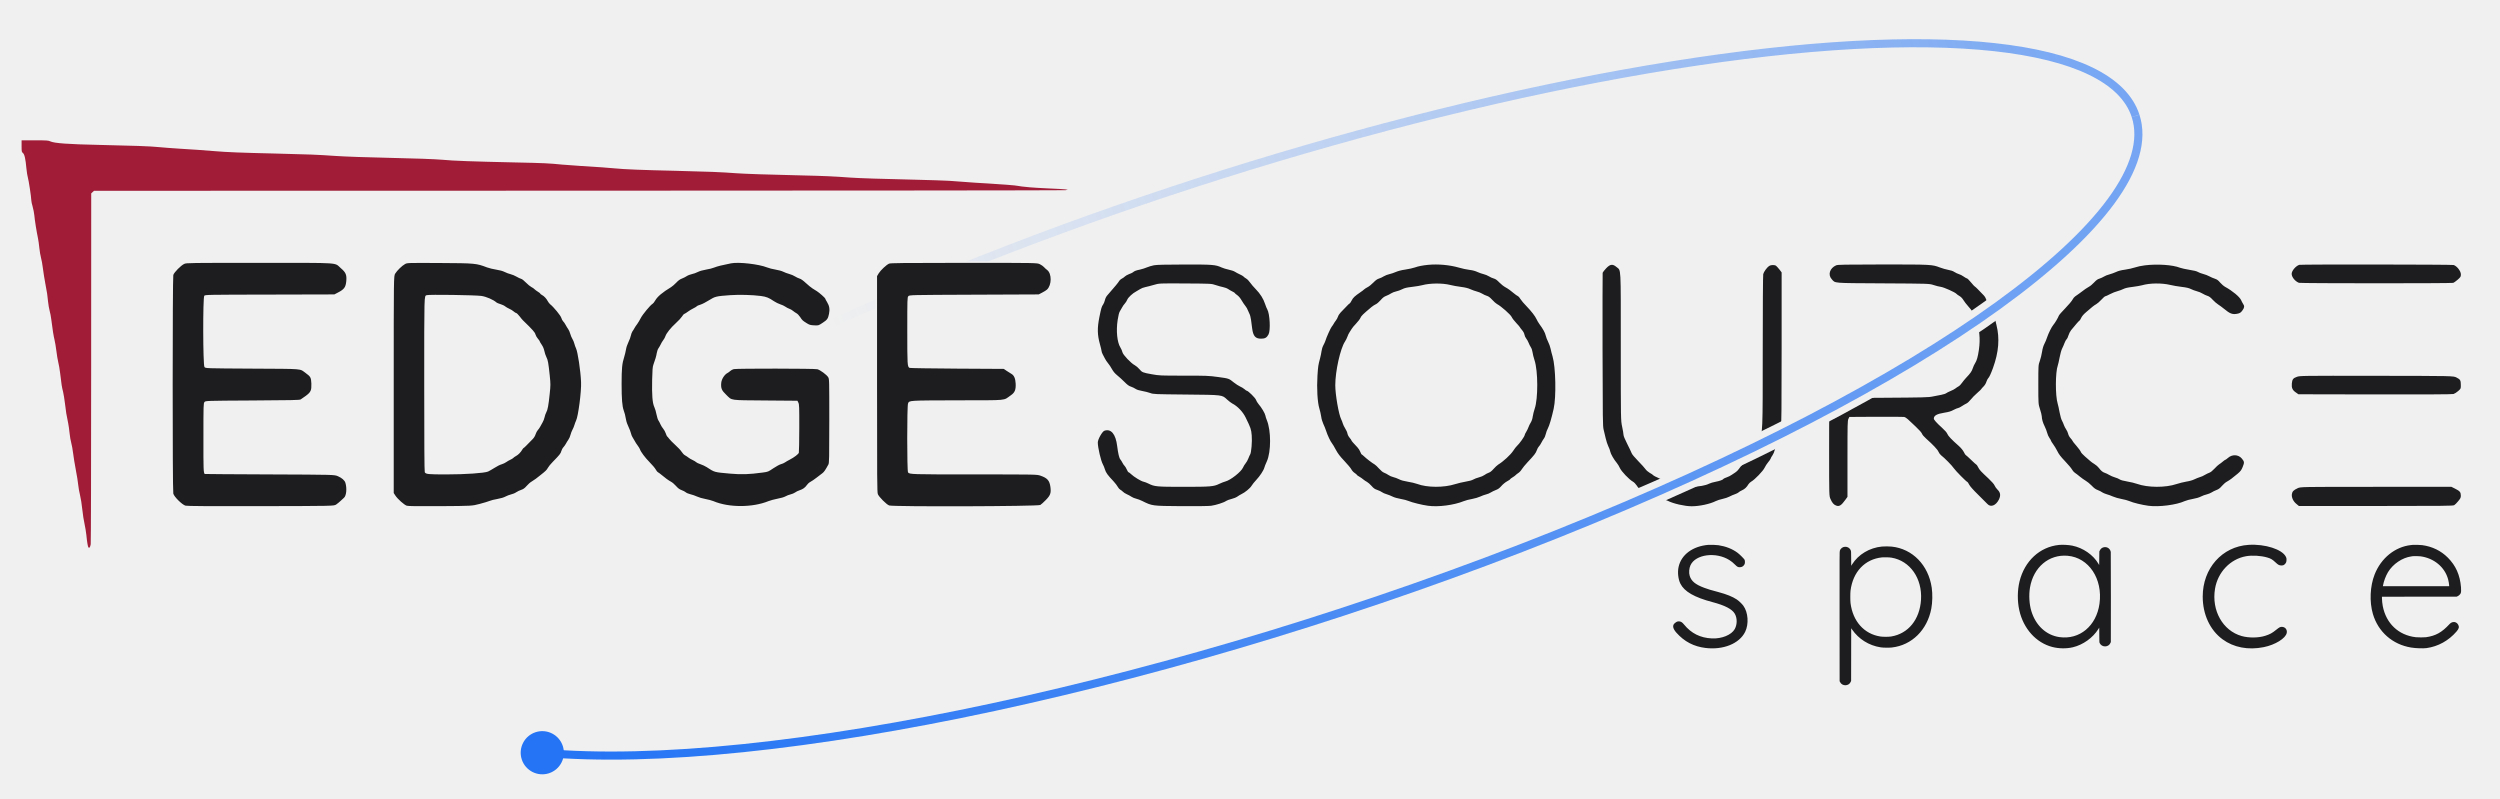
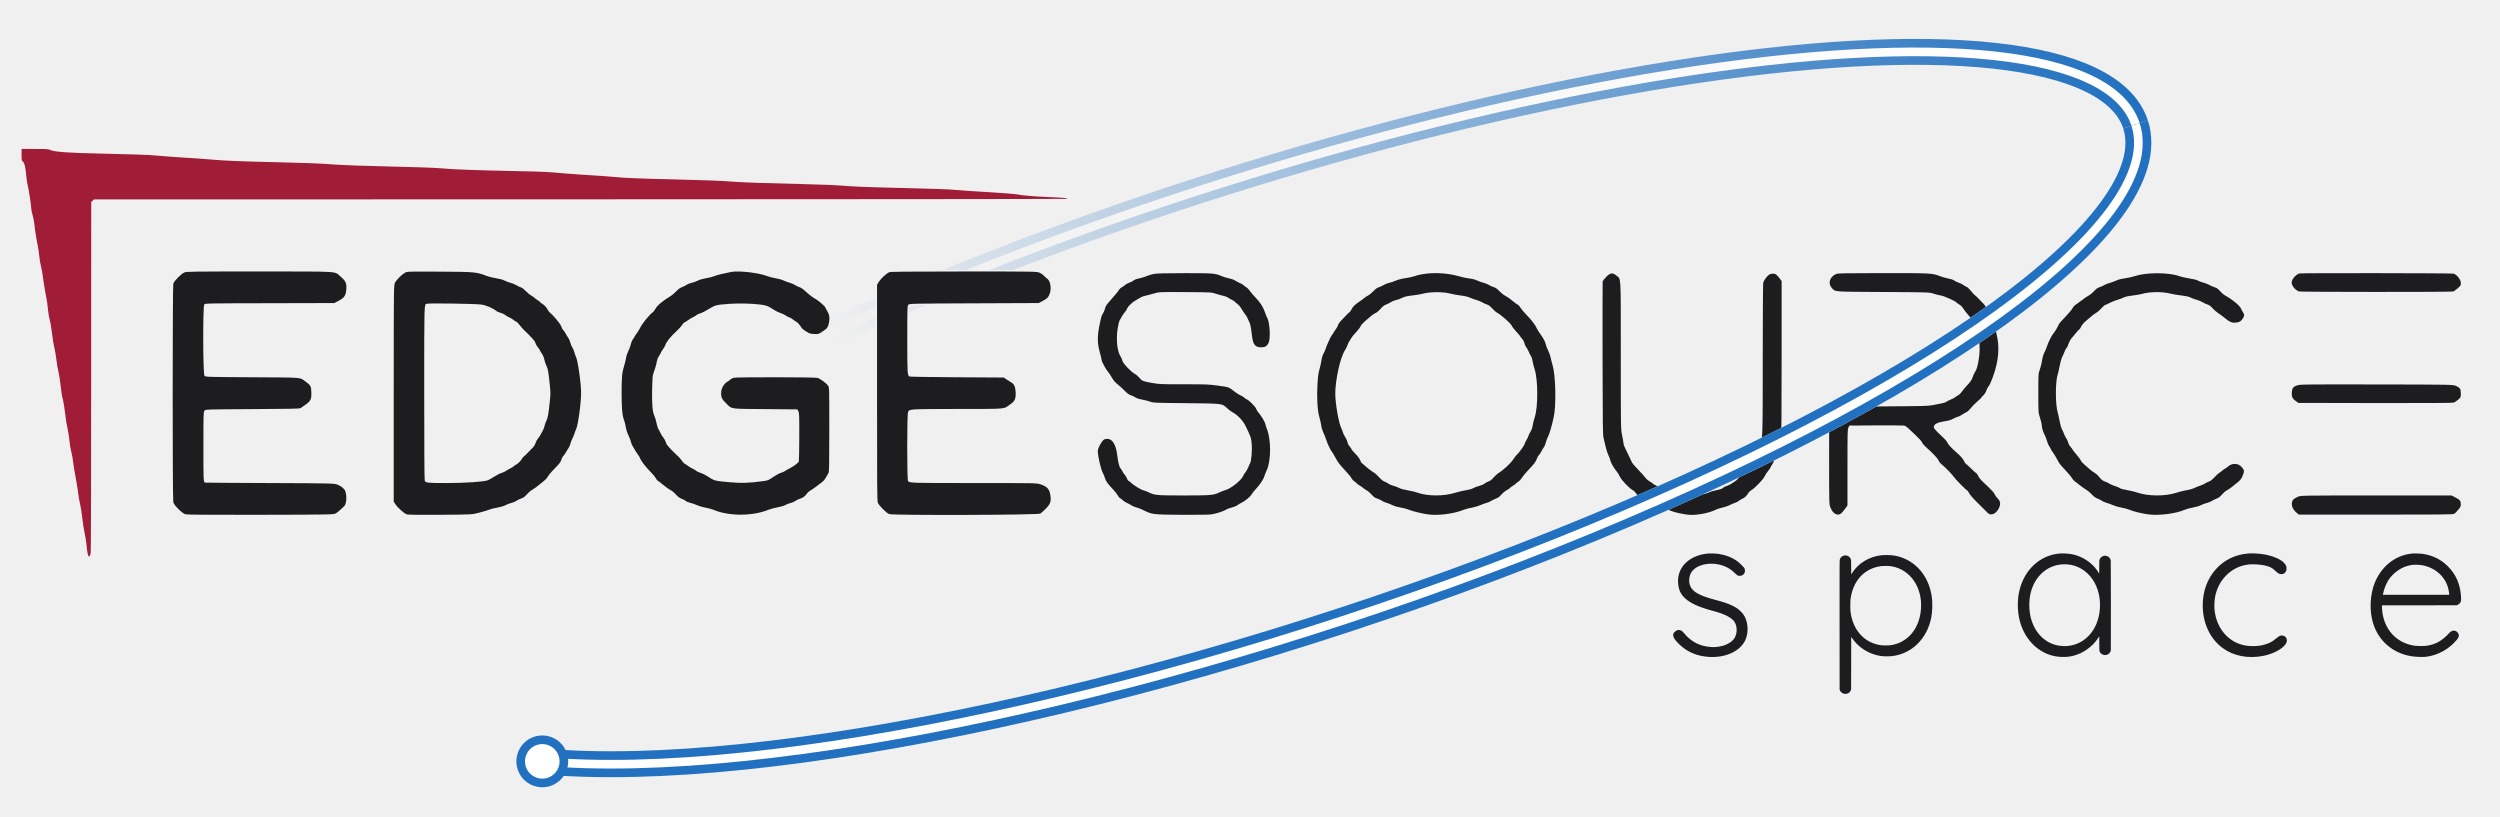
- <svg xmlns="http://www.w3.org/2000/svg" viewBox="-40 -260 4632 1480" role="img" aria-label="Edgesource Space">
+ <svg xmlns="http://www.w3.org/2000/svg" viewBox="-40 -276 4632 1512" role="img" aria-label="Edgesource Space">
  <defs>
    <path id="w" d="M3015 5791 c-63 -28 -190 -158 -204 -206 -15 -56 -16 -3988 0 -4050 15 -60 164 -207 226 -224 30 -8 423 -11 1395 -9 1354 3 1354 3 1396 30 22 15 58 44 80 65 21 21 51 47 64 59 46 37 59 177 27 280 -14 45 -66 90 -139 121 -65 28 -65 28 -1265 33 -660 3 -1201 6 -1202 8 -23 24 -25 84 -24 675 0 604 1 632 19 657 19 25 19 25 888 30 718 4 873 7 894 19 13 8 56 38 95 66 94 70 108 100 104 228 -5 112 -14 129 -105 195 -118 85 -15 76 -988 82 -869 5 -869 5 -888 30 -28 38 -31 1289 -3 1320 17 19 45 20 1214 22 l1196 3 65 34 c117 60 145 98 156 213 10 116 -8 160 -101 239 -128 109 40 98 -1505 99 -1293 0 -1357 -1 -1395 -19z M7104 5787 c-54 -29 -148 -120 -182 -177 -27 -45 -27 -45 -27 -2055 l0 -2010 30 -46 c42 -65 166 -175 212 -189 27 -8 203 -11 623 -8 585 4 585 4 726 41 78 20 161 46 185 56 24 11 89 27 144 36 66 12 117 27 150 45 28 15 75 33 105 40 30 6 73 24 95 40 22 15 64 35 92 44 41 14 63 30 100 72 25 30 67 67 92 81 25 15 60 38 78 52 18 14 55 44 84 66 97 76 120 98 140 137 11 21 52 72 92 112 127 130 146 154 157 198 7 24 24 57 40 73 15 17 35 45 45 64 9 19 30 51 45 73 15 21 34 62 40 91 7 28 23 70 35 92 13 22 30 63 38 91 8 28 22 64 30 80 40 77 101 545 93 714 -9 214 -62 562 -94 627 -11 21 -24 61 -31 88 -7 28 -23 66 -36 86 -13 20 -30 62 -39 93 -8 31 -25 71 -39 89 -13 18 -34 52 -47 77 -13 25 -33 55 -46 66 -12 12 -28 41 -34 65 -12 42 -142 201 -207 252 -13 11 -32 35 -43 55 -24 48 -69 96 -108 116 -18 9 -32 21 -32 26 0 5 -20 21 -44 35 -23 14 -52 35 -62 46 -10 12 -37 30 -59 41 -22 11 -67 48 -100 82 -36 37 -72 66 -90 70 -16 4 -55 22 -85 40 -30 18 -80 39 -110 46 -30 7 -80 25 -110 41 -36 18 -90 33 -155 43 -55 8 -132 27 -170 41 -203 77 -217 78 -880 82 -600 3 -600 3 -641 -20z m1416 -590 c92 -14 222 -70 280 -122 8 -7 41 -21 73 -30 31 -9 70 -27 86 -41 16 -13 50 -33 76 -44 27 -11 63 -34 82 -50 18 -17 40 -30 48 -30 8 0 34 -26 59 -57 24 -32 54 -67 65 -78 185 -179 222 -222 232 -261 6 -22 26 -58 45 -79 19 -21 34 -43 34 -49 0 -5 16 -33 36 -62 24 -34 41 -75 50 -118 7 -36 25 -87 38 -113 28 -54 37 -105 62 -344 16 -159 16 -175 -1 -335 -22 -216 -38 -301 -64 -345 -11 -20 -25 -59 -31 -89 -6 -29 -22 -73 -38 -98 -15 -24 -35 -61 -45 -81 -11 -20 -30 -48 -44 -62 -13 -15 -31 -48 -39 -74 -8 -29 -30 -65 -52 -88 -116 -120 -163 -167 -170 -167 -4 0 -16 -15 -26 -32 -27 -48 -76 -97 -117 -118 -19 -10 -41 -26 -48 -34 -8 -9 -33 -25 -57 -35 -24 -11 -58 -31 -76 -44 -18 -14 -56 -31 -85 -40 -29 -8 -89 -38 -133 -67 -45 -28 -97 -58 -117 -67 -70 -29 -422 -53 -774 -53 -337 0 -380 4 -399 41 -7 12 -10 581 -10 1630 0 1704 -2 1630 45 1650 33 15 903 2 1015 -14z M13145 5801 c-169 -34 -256 -55 -306 -76 -32 -14 -102 -32 -156 -40 -64 -11 -117 -26 -153 -44 -30 -16 -81 -34 -112 -40 -31 -7 -74 -23 -94 -37 -20 -14 -60 -34 -89 -45 -37 -14 -68 -36 -106 -77 -30 -31 -72 -68 -95 -82 -159 -96 -253 -175 -294 -247 -16 -29 -39 -57 -50 -63 -39 -21 -185 -197 -218 -263 -18 -36 -48 -86 -66 -111 -19 -24 -42 -59 -52 -78 -9 -18 -26 -45 -37 -59 -10 -15 -23 -49 -28 -75 -5 -27 -25 -82 -45 -122 -21 -42 -40 -100 -46 -140 -6 -37 -21 -98 -33 -137 -39 -119 -48 -213 -48 -500 0 -275 11 -412 39 -489 18 -48 28 -86 44 -175 6 -36 27 -95 46 -132 18 -37 38 -89 44 -116 6 -26 19 -59 29 -73 10 -14 28 -45 40 -68 12 -24 37 -63 56 -87 18 -25 37 -55 41 -67 15 -49 96 -157 182 -244 49 -49 99 -109 111 -132 12 -23 31 -47 44 -53 12 -7 40 -27 62 -46 67 -57 128 -101 175 -127 26 -13 68 -49 95 -80 37 -42 62 -61 104 -77 31 -11 66 -30 78 -41 12 -11 50 -27 84 -35 35 -8 90 -27 124 -43 34 -16 100 -36 153 -45 51 -9 118 -27 150 -40 283 -121 724 -121 1020 0 35 14 110 34 167 45 63 11 120 28 147 43 24 14 66 30 95 37 28 6 66 22 84 35 18 14 55 32 83 41 63 20 104 51 137 99 13 20 42 46 64 57 22 11 73 46 113 77 40 31 90 69 110 84 32 25 53 56 111 162 14 27 16 109 16 805 0 763 0 776 -20 810 -27 46 -149 136 -202 149 -52 14 -1490 15 -1547 2 -21 -5 -50 -20 -65 -34 -14 -14 -38 -31 -52 -38 -56 -29 -109 -113 -116 -182 -9 -101 8 -141 91 -220 115 -111 47 -101 726 -107 l595 -5 17 -35 c16 -32 18 -75 17 -470 -1 -239 -4 -445 -8 -458 -7 -26 -86 -86 -171 -130 -31 -15 -69 -38 -85 -49 -17 -12 -50 -27 -75 -33 -25 -6 -88 -41 -141 -76 -94 -64 -98 -66 -195 -79 -260 -35 -391 -39 -601 -21 -308 28 -287 22 -443 123 -27 17 -78 41 -114 53 -35 11 -70 28 -78 37 -7 9 -36 26 -64 39 -27 12 -63 33 -80 47 -16 13 -44 32 -62 41 -18 9 -46 38 -62 64 -16 26 -68 83 -117 126 -48 44 -100 96 -115 117 -15 20 -31 40 -37 43 -5 3 -17 29 -26 57 -10 28 -30 66 -46 84 -16 18 -39 55 -51 81 -11 27 -29 60 -39 74 -10 14 -26 63 -35 110 -8 47 -27 109 -41 139 -35 75 -46 219 -40 506 4 181 9 239 22 275 35 95 55 163 64 221 6 33 19 71 31 86 11 15 29 46 40 69 10 24 32 60 48 81 17 21 35 55 41 75 18 54 98 155 196 244 48 43 98 98 112 121 13 23 33 45 44 48 11 4 40 22 65 41 25 19 70 46 99 60 30 14 59 32 66 40 6 8 37 21 68 30 31 9 101 45 156 80 115 72 132 76 390 95 173 12 412 6 573 -15 103 -14 145 -31 244 -98 32 -21 84 -47 117 -57 32 -10 74 -29 92 -43 19 -14 51 -31 72 -38 21 -7 53 -25 70 -40 18 -15 46 -35 64 -44 18 -9 48 -40 68 -70 41 -62 45 -66 122 -114 51 -32 67 -36 138 -40 80 -4 80 -4 157 47 84 55 100 76 118 166 17 84 7 148 -35 216 -19 31 -35 61 -35 67 0 11 -110 109 -155 137 -18 11 -53 34 -80 50 -26 17 -83 62 -125 102 -52 48 -90 75 -117 82 -21 6 -59 24 -84 40 -24 16 -72 36 -106 45 -34 9 -83 27 -110 41 -28 14 -88 31 -144 40 -52 8 -123 26 -156 40 -152 61 -526 104 -668 76z M16072 5795 c-49 -22 -155 -121 -191 -179 l-31 -52 0 -2002 c0 -1768 1 -2006 15 -2038 22 -53 159 -190 209 -209 70 -26 2760 -18 2801 9 17 10 62 51 101 91 86 87 101 130 86 244 -17 118 -56 163 -182 207 -70 24 -70 24 -1229 24 -1182 0 -1199 1 -1227 38 -20 26 -20 1228 0 1276 24 58 -3 56 922 59 957 2 834 -10 984 94 73 50 94 103 88 218 -5 95 -30 151 -80 179 -18 10 -57 35 -87 55 l-53 36 -867 5 c-476 3 -872 9 -880 14 -39 25 -41 51 -41 690 0 589 1 615 19 637 19 24 19 24 1218 29 l1198 5 65 34 c36 18 76 43 88 55 90 82 92 298 3 364 -20 15 -46 39 -59 54 -12 14 -46 38 -74 52 -52 26 -52 26 -1407 26 -1151 -1 -1361 -3 -1389 -15z M20981 5765 c-41 -8 -99 -25 -131 -39 -31 -14 -89 -32 -129 -41 -73 -15 -104 -27 -131 -51 -8 -7 -40 -22 -71 -33 -31 -12 -65 -31 -75 -42 -11 -12 -36 -30 -57 -41 -21 -10 -46 -33 -55 -50 -15 -26 -67 -90 -220 -265 -16 -18 -34 -55 -40 -84 -7 -28 -21 -64 -32 -79 -29 -41 -36 -64 -71 -237 -40 -201 -38 -325 10 -498 17 -60 31 -119 31 -130 0 -12 10 -39 21 -60 12 -22 30 -58 42 -80 11 -22 36 -60 57 -85 21 -25 54 -74 73 -110 25 -45 55 -80 98 -115 34 -27 94 -82 133 -121 54 -55 83 -76 121 -88 27 -9 65 -27 85 -41 23 -16 65 -29 122 -39 47 -8 115 -25 150 -38 62 -22 74 -22 663 -28 690 -7 665 -4 762 -94 32 -29 74 -61 93 -71 98 -50 197 -153 249 -260 97 -199 102 -214 113 -332 10 -116 -8 -329 -31 -357 -5 -6 -19 -37 -31 -69 -12 -32 -35 -73 -51 -91 -16 -18 -37 -53 -48 -78 -33 -79 -233 -236 -328 -259 -26 -7 -77 -27 -113 -44 -100 -50 -159 -55 -662 -55 -497 0 -537 4 -645 58 -33 17 -76 33 -96 37 -44 8 -178 90 -229 139 -20 20 -42 36 -48 36 -6 0 -22 24 -34 53 -13 29 -31 59 -41 67 -9 7 -26 32 -37 54 -11 23 -29 50 -39 62 -22 24 -43 110 -60 249 -27 223 -114 327 -237 284 -40 -14 -122 -160 -122 -217 0 -93 58 -344 95 -407 12 -22 30 -65 38 -95 17 -57 52 -106 158 -217 32 -35 68 -81 79 -103 11 -22 33 -46 48 -54 15 -8 36 -24 47 -36 11 -13 43 -33 71 -46 28 -12 67 -33 87 -47 20 -14 60 -31 89 -37 29 -7 80 -26 113 -43 183 -91 180 -91 715 -95 293 -2 515 1 560 7 88 12 235 59 277 89 16 11 60 28 99 37 39 9 86 28 109 44 22 16 56 36 75 45 67 31 164 111 190 157 14 24 53 72 86 107 64 66 138 179 150 228 3 16 24 68 46 116 80 177 80 571 0 763 -12 28 -24 66 -27 86 -6 38 -72 150 -128 214 -19 22 -40 57 -46 77 -12 36 -146 168 -171 168 -5 0 -25 13 -43 30 -19 16 -56 39 -83 50 -26 12 -78 45 -114 74 -92 74 -88 73 -293 101 -175 24 -211 25 -634 25 -433 0 -453 1 -588 25 -173 31 -184 35 -235 96 -23 27 -60 59 -83 71 -71 36 -222 196 -231 243 -4 22 -21 61 -37 86 -61 97 -82 308 -51 511 13 84 27 139 41 160 11 18 30 51 42 73 11 22 34 54 49 70 16 17 36 48 45 71 17 43 101 121 167 155 20 10 53 30 73 43 20 14 62 30 93 36 31 6 102 25 158 41 100 30 100 30 585 27 484 -3 484 -3 564 -30 44 -15 106 -32 137 -38 31 -6 74 -22 94 -36 20 -14 56 -34 80 -46 24 -11 44 -24 44 -29 0 -4 19 -21 43 -37 27 -19 57 -54 82 -98 22 -37 54 -85 72 -106 17 -21 37 -55 43 -76 7 -20 21 -50 30 -67 10 -16 23 -66 29 -110 6 -44 15 -116 21 -160 19 -143 60 -190 165 -190 74 0 107 19 139 81 39 73 23 379 -23 460 -10 16 -28 61 -41 100 -31 98 -90 191 -173 276 -40 40 -88 97 -107 125 -19 28 -51 61 -71 72 -20 12 -43 28 -50 38 -8 9 -39 27 -69 40 -30 14 -71 35 -90 48 -19 13 -71 30 -115 39 -43 9 -103 27 -133 41 -112 51 -161 55 -689 54 -361 -1 -507 -4 -562 -14z M26060 5773 c-95 -9 -189 -27 -244 -48 -33 -12 -113 -30 -176 -39 -76 -11 -137 -27 -180 -46 -36 -16 -90 -34 -120 -40 -30 -6 -75 -24 -100 -39 -25 -16 -65 -35 -90 -42 -33 -10 -61 -30 -105 -75 -33 -34 -80 -72 -105 -84 -25 -13 -54 -31 -65 -42 -11 -11 -41 -34 -67 -51 -109 -75 -138 -102 -164 -154 -15 -29 -31 -53 -35 -53 -5 0 -37 -30 -71 -67 -35 -37 -79 -84 -100 -104 -20 -21 -42 -55 -48 -76 -7 -21 -25 -54 -40 -73 -15 -19 -33 -46 -40 -60 -7 -14 -22 -36 -34 -50 -20 -22 -103 -206 -121 -270 -4 -14 -20 -49 -36 -78 -16 -30 -30 -77 -34 -110 -4 -31 -16 -91 -27 -132 -34 -127 -36 -140 -48 -320 -15 -234 0 -496 35 -608 13 -42 28 -110 34 -150 5 -42 22 -98 39 -135 17 -34 40 -93 53 -132 25 -80 83 -200 109 -230 10 -11 41 -62 68 -114 40 -74 74 -120 160 -211 60 -63 119 -134 130 -156 11 -22 39 -53 61 -67 23 -15 41 -31 41 -35 0 -5 19 -19 43 -32 23 -13 57 -36 75 -52 18 -15 49 -37 70 -47 20 -11 58 -44 84 -74 39 -45 59 -59 108 -75 33 -12 72 -30 87 -42 14 -11 51 -28 82 -36 31 -9 81 -29 111 -44 33 -17 94 -34 152 -44 54 -9 119 -26 145 -38 62 -27 254 -75 363 -89 189 -26 480 12 661 86 34 14 103 32 153 40 51 9 118 29 152 45 34 16 83 34 110 40 27 6 66 22 86 36 21 13 63 34 93 45 41 15 67 34 103 75 27 31 72 68 105 86 31 17 57 34 57 39 0 4 20 20 44 34 24 14 50 33 58 42 7 9 29 26 49 39 20 12 50 44 65 70 16 26 63 83 105 128 125 132 156 172 173 224 9 27 26 58 37 68 12 11 33 42 46 69 14 28 36 64 49 81 13 16 28 55 35 85 6 29 24 77 39 104 25 45 67 186 106 360 50 220 38 776 -20 970 -13 44 -30 109 -37 145 -7 36 -28 93 -46 128 -18 35 -38 87 -44 115 -11 51 -48 119 -118 214 -19 26 -42 66 -52 89 -27 59 -94 145 -187 242 -45 45 -93 102 -108 127 -14 25 -38 52 -53 60 -15 7 -41 25 -57 39 -70 60 -123 97 -174 125 -30 16 -80 56 -111 88 -43 45 -68 63 -103 73 -26 7 -66 25 -89 40 -23 15 -67 33 -97 40 -30 7 -82 25 -115 40 -40 19 -90 33 -150 40 -49 6 -136 24 -192 41 -174 50 -388 70 -573 52z m408 -372 c44 -12 133 -28 198 -36 85 -11 136 -24 179 -44 34 -15 85 -34 115 -41 30 -7 75 -25 100 -40 25 -16 64 -34 88 -41 32 -9 58 -29 100 -74 31 -34 71 -69 88 -78 74 -38 252 -195 273 -241 10 -23 48 -72 85 -111 36 -38 66 -73 66 -77 0 -4 18 -27 39 -52 25 -29 41 -59 46 -86 4 -22 18 -54 32 -71 14 -16 33 -51 44 -78 10 -27 29 -65 42 -84 15 -22 27 -59 32 -94 4 -32 20 -98 37 -148 66 -199 67 -713 3 -897 -14 -40 -30 -104 -36 -143 -6 -46 -19 -84 -38 -115 -16 -25 -34 -63 -41 -84 -7 -22 -26 -60 -41 -85 -16 -25 -29 -52 -29 -60 0 -25 -102 -168 -146 -206 -13 -11 -43 -50 -67 -87 -48 -74 -185 -200 -278 -256 -19 -12 -58 -48 -86 -80 -36 -41 -63 -62 -93 -72 -23 -8 -57 -26 -76 -41 -18 -14 -64 -34 -100 -43 -37 -9 -86 -28 -108 -41 -26 -15 -78 -29 -141 -39 -55 -9 -140 -29 -190 -45 -210 -68 -523 -67 -708 3 -36 13 -114 32 -174 41 -74 12 -125 26 -163 46 -30 15 -77 33 -105 39 -27 6 -68 23 -90 39 -22 16 -58 34 -79 42 -26 9 -58 36 -95 77 -31 35 -68 70 -83 78 -38 20 -152 107 -195 149 -20 19 -40 35 -44 35 -4 0 -15 21 -25 47 -10 27 -34 64 -54 85 -71 74 -110 119 -110 127 0 5 -15 27 -34 50 -20 23 -37 57 -41 80 -3 21 -22 63 -41 92 -19 30 -39 72 -45 94 -6 22 -19 56 -29 75 -46 90 -110 459 -110 633 0 261 94 681 180 809 16 24 37 66 46 93 9 28 27 64 39 80 12 17 29 44 38 60 8 17 46 61 82 99 37 39 74 87 82 108 15 36 44 65 205 200 25 20 60 43 79 51 20 8 59 42 89 76 40 46 65 65 105 80 29 11 69 31 89 45 20 14 62 30 94 37 31 6 81 24 111 40 45 23 82 32 186 44 72 9 155 22 185 31 144 39 374 41 518 5z M33620 5764 c-117 -51 -157 -173 -83 -255 72 -80 -3 -73 953 -79 855 -5 855 -5 935 -31 44 -15 105 -30 135 -34 56 -7 266 -101 290 -130 6 -8 31 -26 56 -40 27 -16 53 -43 71 -73 15 -26 57 -81 94 -122 74 -84 82 -97 132 -226 73 -186 92 -366 62 -575 -19 -130 -39 -201 -70 -248 -14 -20 -33 -62 -43 -93 -19 -59 -45 -95 -122 -176 -25 -26 -60 -69 -78 -95 -18 -27 -46 -56 -63 -65 -18 -9 -44 -27 -60 -40 -16 -13 -56 -34 -90 -47 -34 -14 -70 -32 -79 -40 -10 -9 -51 -22 -91 -30 -41 -7 -112 -22 -159 -31 -77 -17 -167 -19 -932 -24 -846 -5 -846 -5 -889 -35 -27 -19 -54 -50 -71 -84 -28 -53 -28 -53 -28 -877 0 -823 0 -823 26 -881 29 -67 57 -101 99 -118 60 -26 99 -3 176 105 l39 54 0 706 c0 651 1 708 18 740 l17 35 490 3 c270 1 505 0 523 -3 18 -3 49 -22 71 -43 21 -20 86 -82 145 -136 67 -63 109 -111 116 -131 7 -20 38 -57 78 -92 128 -114 213 -204 228 -243 9 -22 30 -50 47 -64 64 -49 205 -192 237 -241 32 -48 237 -255 252 -255 4 0 19 -21 32 -48 15 -30 75 -98 167 -188 79 -77 157 -155 172 -172 61 -67 157 -29 213 83 36 75 29 130 -26 183 -21 20 -45 54 -54 76 -10 25 -52 72 -113 130 -147 137 -166 158 -192 209 -13 26 -27 47 -31 47 -4 0 -49 40 -100 90 -51 49 -96 90 -100 90 -4 0 -19 24 -34 54 -18 35 -52 76 -94 114 -136 120 -197 185 -212 223 -10 25 -44 64 -96 111 -101 91 -154 150 -154 172 0 56 57 88 197 110 77 12 119 24 168 51 37 19 75 35 85 35 10 0 42 16 71 36 29 19 67 41 85 49 17 7 52 39 77 71 26 33 80 88 122 124 41 36 75 68 75 72 0 4 17 24 39 45 24 24 45 57 55 90 10 28 24 57 33 65 18 14 52 88 89 190 107 296 127 548 64 798 -16 63 -32 136 -35 162 -3 26 -17 62 -30 82 -13 19 -33 56 -44 82 -12 26 -31 57 -44 69 -12 13 -28 44 -34 69 -7 25 -27 61 -45 80 -97 103 -161 166 -167 166 -5 0 -36 34 -70 75 -34 41 -67 75 -74 75 -8 0 -36 16 -63 35 -27 20 -67 40 -89 46 -22 6 -59 24 -83 39 -28 19 -68 32 -115 40 -40 7 -110 27 -157 45 -140 54 -158 55 -1057 55 -717 -1 -833 -3 -863 -16z M39342 5764 c-62 -7 -145 -25 -185 -39 -39 -14 -121 -32 -182 -41 -76 -10 -129 -24 -170 -44 -33 -15 -88 -35 -122 -44 -35 -8 -80 -27 -100 -40 -21 -13 -58 -30 -83 -38 -33 -9 -60 -28 -100 -71 -30 -32 -72 -68 -93 -78 -37 -20 -83 -51 -181 -126 -28 -21 -62 -46 -78 -55 -15 -10 -38 -37 -50 -62 -13 -25 -73 -96 -134 -159 -61 -62 -115 -124 -119 -138 -10 -31 -72 -137 -101 -169 -31 -36 -90 -154 -115 -230 -11 -36 -34 -90 -51 -122 -19 -37 -34 -87 -43 -147 -7 -49 -26 -125 -41 -168 -28 -78 -28 -78 -28 -438 0 -360 0 -360 32 -459 18 -54 32 -113 32 -130 1 -53 20 -118 54 -186 18 -36 39 -90 46 -120 7 -30 26 -72 42 -94 15 -21 28 -44 28 -50 0 -6 18 -36 40 -65 22 -29 57 -87 78 -129 28 -58 62 -102 143 -187 59 -62 116 -130 128 -152 11 -22 35 -50 53 -62 18 -11 60 -43 93 -71 33 -27 82 -62 110 -78 27 -15 76 -55 109 -89 43 -46 73 -68 114 -83 30 -11 66 -30 80 -41 14 -10 50 -26 81 -35 31 -8 85 -28 121 -44 36 -16 106 -36 157 -45 50 -8 117 -27 148 -40 67 -30 228 -69 351 -86 193 -26 519 16 671 86 31 14 99 32 152 41 60 10 117 27 151 45 30 16 79 33 107 39 29 7 69 23 89 36 20 14 61 34 91 45 40 15 65 34 101 76 26 30 67 66 92 79 50 27 104 67 200 148 55 47 69 66 93 126 34 83 31 99 -20 158 -64 73 -178 76 -254 7 -22 -19 -44 -35 -49 -35 -5 0 -27 -15 -47 -33 -21 -18 -51 -41 -68 -51 -16 -10 -55 -46 -86 -80 -36 -39 -70 -66 -95 -75 -21 -7 -59 -26 -84 -41 -25 -16 -65 -34 -90 -40 -24 -7 -69 -25 -100 -40 -34 -17 -91 -34 -150 -43 -52 -9 -135 -29 -185 -46 -205 -69 -532 -67 -730 4 -39 14 -120 34 -182 44 -72 12 -122 26 -140 39 -16 11 -55 28 -88 37 -33 9 -80 30 -105 45 -25 15 -61 33 -82 39 -40 13 -69 37 -112 93 -15 21 -51 52 -79 69 -29 17 -63 42 -77 55 -14 12 -58 51 -98 85 -40 34 -75 73 -79 87 -3 13 -39 63 -79 109 -41 46 -74 89 -74 94 0 5 -16 27 -36 49 -22 24 -40 57 -45 82 -6 24 -22 61 -38 83 -15 22 -34 58 -41 80 -7 22 -23 58 -35 80 -14 23 -32 88 -45 155 -11 63 -27 135 -35 160 -46 147 -44 587 2 710 6 14 20 79 33 145 12 66 33 140 46 165 13 25 33 70 44 101 11 31 29 64 40 74 11 10 27 42 35 73 9 30 31 73 48 94 78 97 149 178 156 178 4 0 18 22 31 50 17 35 45 67 98 112 41 35 91 77 111 94 20 17 52 39 71 49 19 10 61 46 93 81 32 35 65 64 72 64 8 0 48 18 89 40 42 22 104 47 138 55 34 9 83 27 109 40 33 17 83 29 170 39 68 9 147 22 174 30 143 42 367 45 525 7 47 -12 141 -28 210 -36 91 -11 138 -22 173 -40 27 -14 76 -32 110 -41 34 -8 82 -28 107 -44 25 -15 64 -34 88 -41 32 -9 59 -29 100 -74 31 -33 77 -73 102 -88 25 -15 72 -50 105 -77 109 -91 157 -110 242 -94 54 10 70 20 103 66 35 47 38 79 11 116 -10 15 -27 47 -38 72 -27 60 -161 172 -294 244 -26 14 -68 50 -94 80 -36 43 -58 59 -98 72 -29 9 -74 29 -102 44 -27 16 -79 35 -114 44 -35 9 -80 26 -98 37 -22 14 -77 28 -158 40 -69 11 -146 28 -173 38 -136 54 -417 73 -650 45z M42200 5773 c-66 -23 -140 -111 -140 -167 0 -60 64 -139 135 -166 29 -11 2811 -12 2856 -1 14 3 52 30 85 59 56 50 59 55 59 100 0 59 -75 155 -135 172 -36 10 -2831 13 -2860 3z M29358 5708 c-32 -34 -61 -71 -64 -82 -2 -12 -3 -655 -2 -1431 3 -1292 4 -1415 20 -1475 9 -36 27 -108 38 -160 12 -52 34 -120 49 -150 16 -30 32 -74 36 -97 7 -42 69 -149 123 -213 17 -20 41 -60 55 -91 27 -62 172 -214 240 -252 24 -13 53 -44 74 -75 25 -41 45 -58 81 -74 26 -12 69 -36 96 -55 26 -18 56 -33 65 -33 9 0 35 -9 56 -21 22 -12 51 -27 65 -35 14 -7 58 -20 99 -28 41 -9 91 -24 112 -35 99 -52 314 -101 442 -101 146 0 343 43 447 96 25 13 81 31 125 40 44 9 103 29 130 44 28 15 73 35 102 44 28 10 57 24 65 33 7 9 36 26 64 39 50 22 87 57 120 113 10 16 33 38 53 49 65 37 216 194 245 255 14 31 44 76 65 101 22 25 43 56 47 68 3 13 19 41 35 63 15 22 33 63 39 90 6 28 24 76 41 107 19 38 34 90 45 155 8 54 22 131 30 171 11 61 14 304 14 1469 l0 1396 -41 54 c-24 30 -52 61 -63 69 -28 19 -95 18 -128 -4 -39 -26 -99 -109 -109 -151 -5 -20 -9 -652 -9 -1406 0 -1537 0 -1532 -69 -1675 -17 -36 -31 -70 -31 -77 0 -6 -12 -25 -26 -42 -14 -17 -34 -53 -44 -80 -24 -67 -60 -110 -228 -273 -7 -7 -27 -32 -43 -56 -16 -23 -44 -51 -62 -62 -18 -10 -50 -32 -72 -48 -22 -16 -64 -37 -92 -46 -29 -10 -55 -22 -59 -27 -11 -19 -66 -40 -146 -55 -45 -8 -99 -24 -120 -35 -140 -72 -477 -76 -610 -8 -22 11 -81 29 -131 40 -85 18 -287 105 -302 129 -3 5 -29 23 -59 39 -29 17 -65 48 -78 68 -14 21 -75 89 -136 151 -69 70 -115 126 -122 148 -6 18 -43 95 -81 170 -44 87 -69 147 -69 169 0 18 -11 85 -25 149 -25 116 -25 116 -25 1478 0 1539 7 1406 -80 1481 -71 60 -116 55 -192 -25z M42157 3698 c-70 -24 -87 -47 -94 -125 -7 -79 12 -122 74 -164 l48 -34 1419 -3 c953 -1 1430 1 1455 8 20 6 59 30 86 55 50 44 50 44 49 112 0 87 -10 103 -81 139 -58 29 -58 29 -1478 31 -1402 2 -1421 1 -1478 -19z M42170 1634 c-76 -36 -98 -59 -106 -109 -9 -61 25 -134 84 -182 l46 -38 1426 0 c1248 0 1428 2 1451 15 15 8 49 42 75 75 44 53 49 65 48 107 -1 59 -18 80 -106 124 l-68 34 -1397 0 c-1398 0 -1398 0 -1453 -26z" />
    <path id="s" d="M3085 9684 c-971 -81 -1680 -605 -1846 -1366 -72 -330 -25 -756 113 -1033 245 -489 866 -845 1984 -1139 766 -202 1205 -430 1372 -712 159 -268 158 -670 -1 -954 -203 -360 -801 -604 -1412 -576 -715 34 -1269 310 -1717 857 -114 139 -182 183 -298 196 -100 10 -172 -21 -288 -122 -148 -130 -107 -332 120 -585 485 -543 1070 -848 1794 -935 1094 -133 2083 268 2442 990 240 484 191 1210 -111 1621 -88 120 -279 301 -407 386 -259 172 -621 318 -1128 454 -512 137 -635 174 -882 266 -546 203 -795 410 -896 743 -57 188 -35 465 51 651 312 675 1567 841 2401 318 125 -78 235 -168 349 -283 135 -137 190 -165 307 -159 130 7 218 64 280 180 34 63 34 223 0 286 -34 63 -310 337 -428 424 -328 243 -724 399 -1184 469 -132 19 -492 33 -615 23z M24740 9679 c-1191 -119 -2133 -989 -2445 -2259 -133 -543 -139 -1202 -15 -1767 250 -1141 1039 -2020 2045 -2278 404 -104 869 -110 1260 -18 629 148 1239 583 1579 1126 l55 89 3 -454 c3 -438 4 -454 24 -499 130 -281 551 -275 666 9 l23 57 3 2755 c1 1721 -1 2774 -7 2806 -37 199 -214 325 -412 293 -119 -19 -213 -92 -267 -207 l-27 -57 -5 -420 -5 -419 -46 79 c-319 548 -950 985 -1614 1119 -231 46 -598 67 -815 45z m525 -670 c1309 -112 2183 -1424 1970 -2959 -191 -1375 -1230 -2241 -2475 -2064 -817 117 -1464 716 -1734 1606 -129 426 -162 990 -85 1448 211 1259 1167 2069 2324 1969z M36445 9683 c-1640 -103 -2835 -1450 -2835 -3192 0 -1102 447 -2067 1220 -2638 687 -508 1586 -680 2545 -488 711 142 1362 545 1425 882 36 198 -89 360 -287 371 -113 6 -164 -19 -368 -183 -252 -203 -374 -270 -665 -365 -413 -137 -1021 -144 -1464 -19 -1170 331 -1873 1581 -1645 2929 172 1019 941 1825 1910 2000 382 69 915 38 1311 -76 225 -65 321 -122 511 -301 169 -159 233 -193 370 -193 99 0 147 19 210 82 76 77 102 144 102 269 0 102 -1 107 -39 185 -226 461 -1288 801 -2301 737z M46600 9684 c-19 -2 -78 -9 -130 -14 -983 -107 -1845 -805 -2243 -1815 -285 -726 -328 -1684 -107 -2438 323 -1107 1212 -1888 2360 -2076 293 -48 744 -63 960 -33 710 100 1358 459 1843 1021 147 171 177 276 114 403 -109 222 -366 251 -542 60 -476 -517 -854 -728 -1455 -813 -113 -16 -487 -16 -630 0 -1063 121 -1832 845 -2040 1920 -28 142 -50 353 -50 478 l0 103 2308 2 2307 3 60 28 c73 34 147 104 183 172 32 63 39 179 23 381 -62 756 -320 1334 -815 1830 -426 425 -954 683 -1577 769 -108 15 -494 28 -569 19z m460 -709 c834 -112 1500 -666 1704 -1415 32 -117 66 -315 66 -381 l0 -49 -2046 0 -2046 0 7 43 c41 249 173 604 309 826 309 506 876 890 1436 970 41 6 86 13 100 15 67 10 376 4 470 -9z M13805 9579 c-771 -73 -1462 -485 -1849 -1102 l-55 -88 -3 448 c-3 440 -4 449 -26 505 -124 309 -574 294 -673 -23 -19 -60 -19 -149 -17 -4058 l3 -3996 21 -46 c130 -281 551 -275 666 9 l23 57 3 1624 2 1624 53 -76 c410 -594 1040 -989 1762 -1103 156 -24 519 -30 694 -10 1236 138 2192 1083 2440 2411 71 382 81 893 25 1280 -203 1395 -1184 2404 -2472 2540 -147 16 -450 18 -597 4z m590 -688 c1142 -194 1900 -1278 1817 -2599 -78 -1224 -788 -2097 -1847 -2269 -153 -25 -504 -25 -665 0 -1002 155 -1702 940 -1842 2067 -17 139 -17 621 0 760 145 1166 883 1948 1947 2060 134 14 454 4 590 -19z" />
    <g id="t">
      <use href="#w" transform="translate(0 808) scale(.1 -.1)" />
      <use href="#s" transform="translate(3032.9 565.7) scale(0.3) translate(0 1581) scale(.1 -.1)" />
    </g>
    <path id="f" d="M1700 0A1700 420 0 0 1 -1472.2 210" />
-     <linearGradient id="fg" gradientUnits="userSpaceOnUse" x1="1700" y1="0" x2="-1472.2" y2="0">
-       <stop offset="0" stop-color="#2474f5" stop-opacity="0.6" />
-       <stop offset="1" stop-color="#2474f5" />
+     <path id="b" d="M1700 0A1700 420 0 0 0 -718.5 -380.6" />
+     <linearGradient id="bg" gradientUnits="userSpaceOnUse" x1="1700" y1="0" x2="-718.5" y2="0">
+       <stop offset="0" stop-color="#fff" />
+       <stop offset="1" stop-color="#fff" stop-opacity="0" />
    </linearGradient>
-     <linearGradient id="bg" gradientUnits="userSpaceOnUse" x1="1700" y1="0" x2="-718.5" y2="0">
-       <stop offset="0" stop-color="#2474f5" stop-opacity="0.6" />
-       <stop offset="1" stop-color="#2474f5" stop-opacity="0" />
-     </linearGradient>
-     <mask id="behind" maskUnits="userSpaceOnUse" x="-40" y="-260" width="4632" height="1480">
-       <rect x="-40" y="-260" width="4632" height="1480" fill="#fff" />
+     <mask id="fade" maskUnits="userSpaceOnUse" x="-40" y="-276" width="4632" height="1512">
+       <rect transform="translate(2300 480) rotate(-18)" x="-1900" y="-620" width="3800" height="1240" fill="url(#bg)" />
+     </mask>
+     <mask id="behind" maskUnits="userSpaceOnUse" x="-40" y="-276" width="4632" height="1512">
+       <rect x="-40" y="-276" width="4632" height="1512" fill="#fff" />
      <use href="#t" fill="#000" stroke="#000" stroke-width="56" stroke-linejoin="round" />
    </mask>
-     <mask id="under" maskUnits="userSpaceOnUse" x="-40" y="-260" width="4632" height="1480">
-       <rect x="-40" y="-260" width="4632" height="1480" fill="#fff" />
+     <mask id="under" maskUnits="userSpaceOnUse" x="-40" y="-276" width="4632" height="1512">
+       <rect x="-40" y="-276" width="4632" height="1512" fill="#fff" />
      <g transform="translate(2300 480) rotate(-18)">
-         <use href="#f" fill="none" stroke="#000" stroke-width="41" />
-         <circle cx="-1472.2" cy="210" r="58" fill="#000" />
+         <use href="#f" fill="none" stroke="#000" stroke-width="48" />
+         <circle cx="-1472.2" cy="210" r="56" fill="#000" />
      </g>
    </mask>
  </defs>
  <g mask="url(#behind)">
-     <path transform="translate(2300 480) rotate(-18)" d="M1700 0A1700 420 0 0 0 -718.5 -380.6" fill="none" stroke="url(#bg)" stroke-width="15" />
+     <g mask="url(#fade)">
+       <g transform="translate(2300 480) rotate(-18)">
+         <use href="#b" fill="none" stroke="#2271c0" stroke-width="48" />
+         <use href="#b" fill="none" stroke="#ffffff" stroke-width="16" />
+       </g>
+     </g>
  </g>
  <g mask="url(#under)">
    <path d="M0 7973 c0 -103 1 -108 25 -128 30 -24 48 -107 65 -291 6 -63 18 -136 26 -162 16 -51 63 -364 64 -423 0 -19 11 -73 25 -118 13 -45 27 -117 31 -159 6 -80 42 -307 68 -427 8 -38 19 -120 25 -180 6 -61 20 -140 30 -177 11 -37 27 -127 36 -200 9 -73 29 -200 45 -283 36 -192 37 -199 50 -330 6 -60 20 -139 30 -175 10 -36 24 -103 29 -150 24 -193 44 -319 62 -390 10 -41 25 -133 34 -205 8 -71 24 -163 34 -204 11 -41 27 -135 36 -210 23 -203 32 -258 54 -341 10 -41 26 -142 36 -225 16 -143 26 -203 59 -360 8 -38 19 -120 25 -180 6 -61 20 -142 31 -180 11 -39 27 -126 35 -195 8 -69 31 -207 50 -307 20 -100 39 -224 44 -275 5 -51 20 -138 34 -193 14 -55 33 -174 42 -265 9 -91 28 -210 41 -265 12 -55 28 -148 34 -206 14 -144 28 -221 40 -233 16 -16 32 8 41 61 4 26 8 1500 8 3274 l1 3226 26 24 26 24 8976 2 c4937 1 8997 5 9022 9 l45 7 -46 8 c-25 4 -167 12 -315 18 -148 7 -305 16 -349 21 -44 5 -109 12 -145 15 -36 4 -68 9 -71 11 -11 7 -341 33 -544 44 -110 5 -222 12 -250 15 -59 6 -269 21 -480 35 -82 5 -357 14 -610 20 -622 14 -1062 28 -1225 40 -298 22 -464 30 -900 40 -629 14 -1051 29 -1205 40 -300 22 -503 30 -1115 45 -653 15 -953 27 -1135 45 -124 12 -316 26 -635 45 -135 9 -288 20 -340 25 -254 25 -336 29 -860 40 -819 18 -1154 30 -1365 50 -119 11 -543 27 -960 35 -402 8 -860 24 -1025 36 -328 23 -483 29 -1105 44 -644 15 -901 25 -1135 45 -221 18 -387 30 -640 45 -140 9 -318 22 -395 30 -137 15 -504 28 -1090 40 -579 12 -838 31 -911 65 -37 18 -63 20 -287 20 l-247 0 0 -107z" transform="translate(0 808) scale(.1 -.1)" fill="#a01c37" />
    <use href="#t" fill="#1d1d1f" />
  </g>
  <g transform="translate(2300 480) rotate(-18)">
-     <use href="#f" fill="none" stroke="url(#fg)" stroke-width="15" />
-     <circle cx="-1472.2" cy="210" r="40" fill="#2474f5" />
+     <use href="#f" fill="none" stroke="#2271c0" stroke-width="48" />
+     <use href="#f" fill="none" stroke="#ffffff" stroke-width="16" />
+     <circle cx="-1472.2" cy="210" r="40" fill="#ffffff" stroke="#2271c0" stroke-width="16" />
  </g>
</svg>
